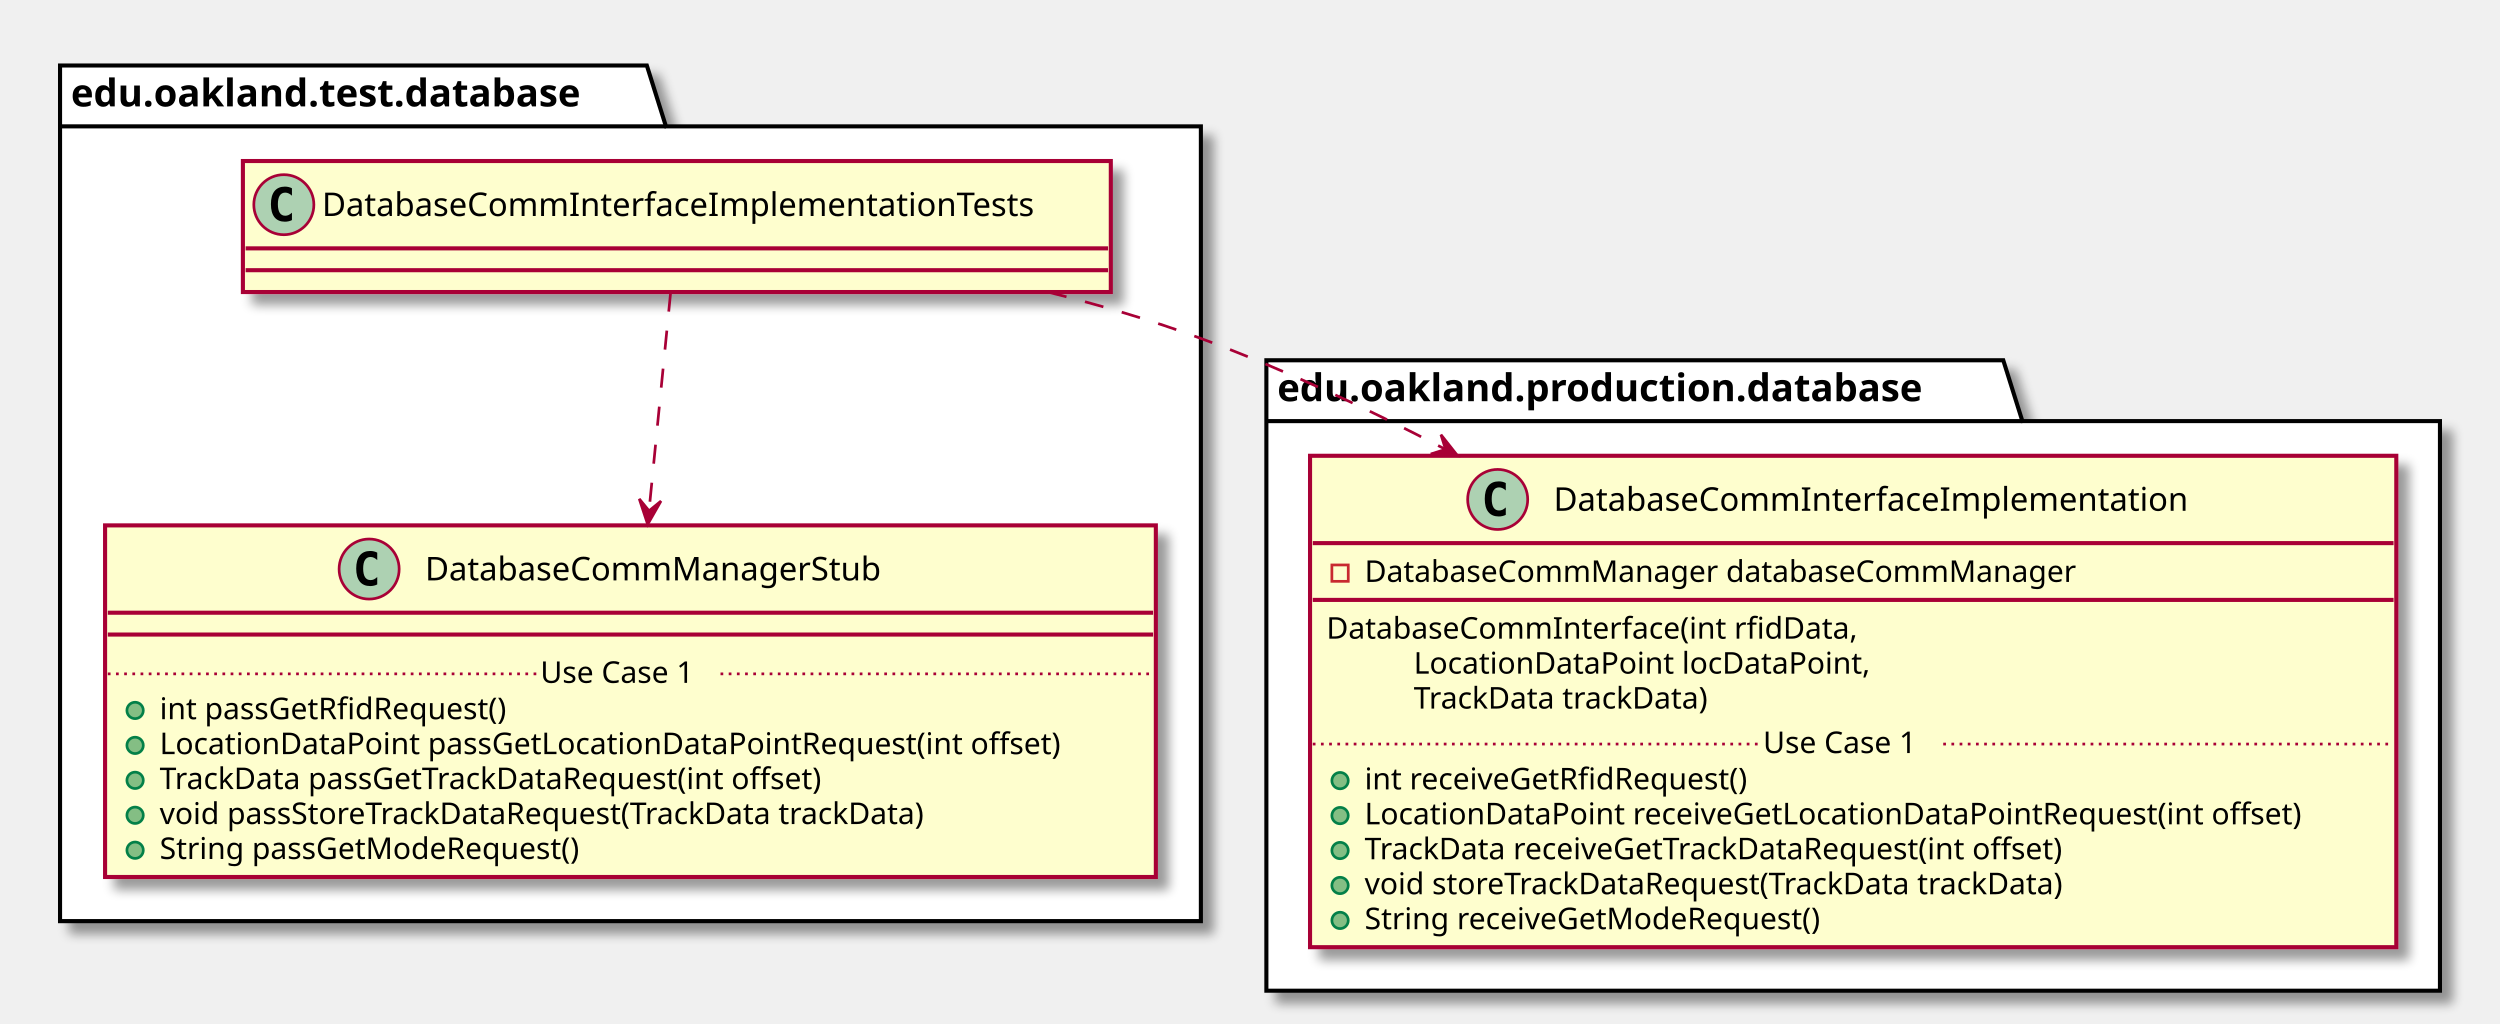
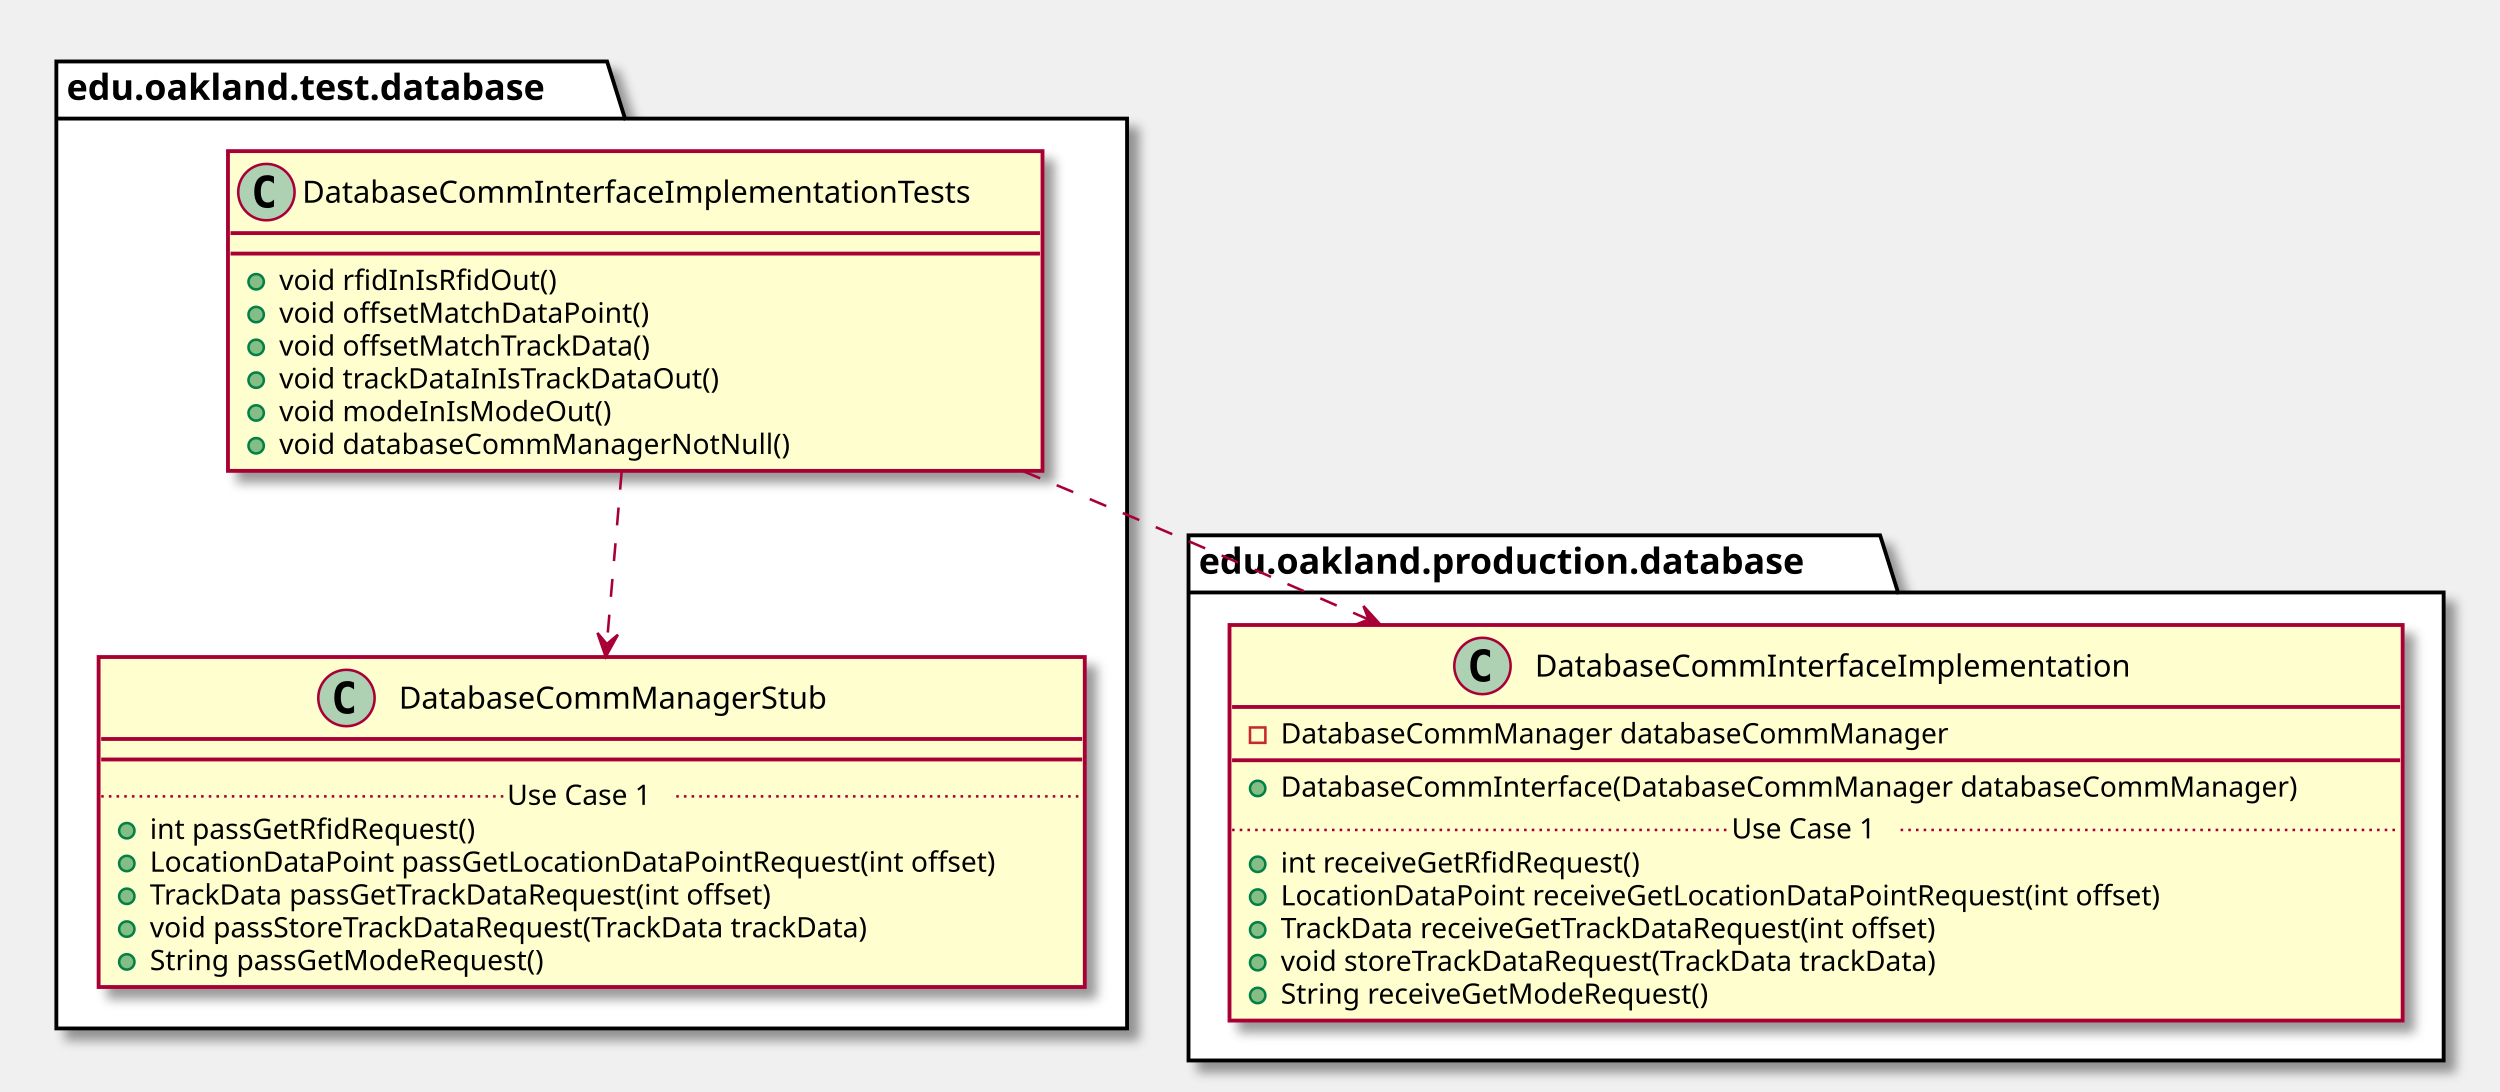
- <svg xmlns="http://www.w3.org/2000/svg" contentScriptType="application/ecmascript" contentStyleType="text/css" height="375px" preserveAspectRatio="none" style="width:916px;height:375px;" version="1.1" viewBox="0 0 916 375" width="916px" zoomAndPan="magnify">
+ <svg xmlns="http://www.w3.org/2000/svg" contentScriptType="application/ecmascript" contentStyleType="text/css" height="426px" preserveAspectRatio="none" style="width:976px;height:426px;" version="1.1" viewBox="0 0 976 426" width="976px" zoomAndPan="magnify">
  <defs>
-     <filter height="300%" id="f1q0tjuyxh4asg" width="300%" x="-1" y="-1">
+     <filter height="300%" id="fd7wckiflqq69" width="300%" x="-1" y="-1">
      <feGaussianBlur result="blurOut" stdDeviation="2.0" />
      <feColorMatrix in="blurOut" result="blurOut2" type="matrix" values="0 0 0 0 0 0 0 0 0 0 0 0 0 0 0 0 0 0 .4 0" />
      <feOffset dx="4.0" dy="4.0" in="blurOut2" result="blurOut3" />
      <feBlend in="SourceGraphic" in2="blurOut3" mode="normal" />
    </filter>
  </defs>
  <g>
-     <polygon fill="#FFFFFF" filter="url(#f1q0tjuyxh4asg)" points="22,24,237,24,244,46.297,440,46.297,440,337.5,22,337.5,22,24" style="stroke: #000000; stroke-width: 1.5;" />
+     <polygon fill="#FFFFFF" filter="url(#fd7wckiflqq69)" points="22,24,237,24,244,46.297,440,46.297,440,401.5,22,401.5,22,24" style="stroke: #000000; stroke-width: 1.5;" />
    <line style="stroke: #000000; stroke-width: 1.5;" x1="22" x2="244" y1="46.297" y2="46.297" />
    <text fill="#000000" font-family="sans-serif" font-size="14" font-weight="bold" lengthAdjust="spacingAndGlyphs" textLength="209" x="26" y="38.995">edu.oakland.test.database</text>
-     <polygon fill="#FFFFFF" filter="url(#f1q0tjuyxh4asg)" points="464,132,734,132,741,154.297,894,154.297,894,363,464,363,464,132" style="stroke: #000000; stroke-width: 1.5;" />
-     <line style="stroke: #000000; stroke-width: 1.5;" x1="464" x2="741" y1="154.297" y2="154.297" />
-     <text fill="#000000" font-family="sans-serif" font-size="14" font-weight="bold" lengthAdjust="spacingAndGlyphs" textLength="264" x="468" y="146.995">edu.oakland.production.database</text>
-     <rect fill="#FEFECE" filter="url(#f1q0tjuyxh4asg)" height="48" id="DatabaseCommInterfaceImplementationTests" style="stroke: #A80036; stroke-width: 1.5;" width="318" x="89" y="59" />
+     <polygon fill="#FFFFFF" filter="url(#fd7wckiflqq69)" points="464,209,734,209,741,231.297,954,231.297,954,414,464,414,464,209" style="stroke: #000000; stroke-width: 1.5;" />
+     <line style="stroke: #000000; stroke-width: 1.5;" x1="464" x2="741" y1="231.297" y2="231.297" />
+     <text fill="#000000" font-family="sans-serif" font-size="14" font-weight="bold" lengthAdjust="spacingAndGlyphs" textLength="264" x="468" y="223.995">edu.oakland.production.database</text>
+     <rect fill="#FEFECE" filter="url(#fd7wckiflqq69)" height="124.828" id="DatabaseCommInterfaceImplementationTests" style="stroke: #A80036; stroke-width: 1.5;" width="318" x="89" y="59" />
    <ellipse cx="104" cy="75" fill="#ADD1B2" rx="11" ry="11" style="stroke: #A80036; stroke-width: 1.0;" />
    <path d="M106.969,80.641 Q106.391,80.938 105.75,81.078 Q105.109,81.234 104.406,81.234 Q101.906,81.234 100.578,79.594 Q99.266,77.938 99.266,74.812 Q99.266,71.688 100.578,70.031 Q101.906,68.375 104.406,68.375 Q105.109,68.375 105.75,68.531 Q106.406,68.688 106.969,68.984 L106.969,71.703 Q106.344,71.125 105.75,70.859 Q105.156,70.578 104.531,70.578 Q103.188,70.578 102.5,71.656 Q101.812,72.719 101.812,74.812 Q101.812,76.906 102.5,77.984 Q103.188,79.047 104.531,79.047 Q105.156,79.047 105.75,78.781 Q106.344,78.5 106.969,77.922 L106.969,80.641 Z " />
    <text fill="#000000" font-family="sans-serif" font-size="12" lengthAdjust="spacingAndGlyphs" textLength="286" x="118" y="79.154">DatabaseCommInterfaceImplementationTests</text>
    <line style="stroke: #A80036; stroke-width: 1.5;" x1="90" x2="406" y1="91" y2="91" />
    <line style="stroke: #A80036; stroke-width: 1.5;" x1="90" x2="406" y1="99" y2="99" />
-     <rect fill="#FEFECE" filter="url(#f1q0tjuyxh4asg)" height="128.828" id="DatabaseCommManagerStub" style="stroke: #A80036; stroke-width: 1.5;" width="385" x="38.5" y="192.5" />
-     <ellipse cx="135.25" cy="208.5" fill="#ADD1B2" rx="11" ry="11" style="stroke: #A80036; stroke-width: 1.0;" />
-     <path d="M138.219,214.141 Q137.641,214.438 137,214.578 Q136.359,214.734 135.656,214.734 Q133.156,214.734 131.828,213.094 Q130.516,211.438 130.516,208.312 Q130.516,205.188 131.828,203.531 Q133.156,201.875 135.656,201.875 Q136.359,201.875 137,202.031 Q137.656,202.188 138.219,202.484 L138.219,205.203 Q137.594,204.625 137,204.359 Q136.406,204.078 135.781,204.078 Q134.438,204.078 133.75,205.156 Q133.062,206.219 133.062,208.312 Q133.062,210.406 133.75,211.484 Q134.438,212.547 135.781,212.547 Q136.406,212.547 137,212.281 Q137.594,212 138.219,211.422 L138.219,214.141 Z " />
-     <text fill="#000000" font-family="sans-serif" font-size="12" lengthAdjust="spacingAndGlyphs" textLength="183" x="155.75" y="212.654">DatabaseCommManagerStub</text>
-     <line style="stroke: #A80036; stroke-width: 1.5;" x1="39.5" x2="422.5" y1="224.5" y2="224.5" />
-     <line style="stroke: #A80036; stroke-width: 1.5;" x1="39.5" x2="422.5" y1="232.5" y2="232.5" />
-     <ellipse cx="49.5" cy="260.305" fill="#84BE84" rx="3" ry="3" style="stroke: #038048; stroke-width: 1.0;" />
-     <text fill="#000000" font-family="sans-serif" font-size="11" lengthAdjust="spacingAndGlyphs" textLength="141" x="58.5" y="263.515">int passGetRfidRequest()</text>
-     <ellipse cx="49.5" cy="273.109" fill="#84BE84" rx="3" ry="3" style="stroke: #038048; stroke-width: 1.0;" />
-     <text fill="#000000" font-family="sans-serif" font-size="11" lengthAdjust="spacingAndGlyphs" textLength="359" x="58.5" y="276.32">LocationDataPoint passGetLocationDataPointRequest(int offset)</text>
-     <ellipse cx="49.5" cy="285.914" fill="#84BE84" rx="3" ry="3" style="stroke: #038048; stroke-width: 1.0;" />
-     <text fill="#000000" font-family="sans-serif" font-size="11" lengthAdjust="spacingAndGlyphs" textLength="271" x="58.5" y="289.125">TrackData passGetTrackDataRequest(int offset)</text>
-     <ellipse cx="49.5" cy="298.719" fill="#84BE84" rx="3" ry="3" style="stroke: #038048; stroke-width: 1.0;" />
-     <text fill="#000000" font-family="sans-serif" font-size="11" lengthAdjust="spacingAndGlyphs" textLength="312" x="58.5" y="301.929">void passStoreTrackDataRequest(TrackData trackData)</text>
-     <ellipse cx="49.5" cy="311.523" fill="#84BE84" rx="3" ry="3" style="stroke: #038048; stroke-width: 1.0;" />
-     <text fill="#000000" font-family="sans-serif" font-size="11" lengthAdjust="spacingAndGlyphs" textLength="170" x="58.5" y="314.734">String passGetModeRequest()</text>
-     <line style="stroke: #A80036; stroke-width: 1.0; stroke-dasharray: 1.0,2.0;" x1="39.5" x2="198" y1="246.902" y2="246.902" />
-     <text fill="#000000" font-family="sans-serif" font-size="11" lengthAdjust="spacingAndGlyphs" textLength="66" x="198" y="250.21">Use Case 1</text>
-     <line style="stroke: #A80036; stroke-width: 1.0; stroke-dasharray: 1.0,2.0;" x1="264" x2="422.5" y1="246.902" y2="246.902" />
-     <rect fill="#FEFECE" filter="url(#f1q0tjuyxh4asg)" height="180.047" id="DatabaseCommInterfaceImplementation" style="stroke: #A80036; stroke-width: 1.5;" width="398" x="480" y="167" />
-     <ellipse cx="548.75" cy="183" fill="#ADD1B2" rx="11" ry="11" style="stroke: #A80036; stroke-width: 1.0;" />
-     <path d="M551.719,188.641 Q551.141,188.938 550.5,189.078 Q549.859,189.234 549.156,189.234 Q546.656,189.234 545.328,187.594 Q544.016,185.938 544.016,182.812 Q544.016,179.688 545.328,178.031 Q546.656,176.375 549.156,176.375 Q549.859,176.375 550.5,176.531 Q551.156,176.688 551.719,176.984 L551.719,179.703 Q551.094,179.125 550.5,178.859 Q549.906,178.578 549.281,178.578 Q547.938,178.578 547.25,179.656 Q546.562,180.719 546.562,182.812 Q546.562,184.906 547.25,185.984 Q547.938,187.047 549.281,187.047 Q549.906,187.047 550.5,186.781 Q551.094,186.5 551.719,185.922 L551.719,188.641 Z " />
-     <text fill="#000000" font-family="sans-serif" font-size="12" lengthAdjust="spacingAndGlyphs" textLength="252" x="569.25" y="187.154">DatabaseCommInterfaceImplementation</text>
-     <line style="stroke: #A80036; stroke-width: 1.5;" x1="481" x2="877" y1="199" y2="199" />
-     <rect fill="none" height="6" style="stroke: #C82930; stroke-width: 1.0;" width="6" x="488" y="207" />
-     <text fill="#000000" font-family="sans-serif" font-size="11" lengthAdjust="spacingAndGlyphs" textLength="283" x="500" y="213.21">DatabaseCommManager databaseCommManager</text>
-     <line style="stroke: #A80036; stroke-width: 1.5;" x1="481" x2="877" y1="219.805" y2="219.805" />
-     <text fill="#000000" font-family="sans-serif" font-size="11" lengthAdjust="spacingAndGlyphs" textLength="212" x="486" y="234.015">DatabaseCommInterface(int rfidData,</text>
-     <text fill="#000000" font-family="sans-serif" font-size="11" lengthAdjust="spacingAndGlyphs" textLength="179" x="518" y="246.82">LocationDataPoint locDataPoint,</text>
-     <text fill="#000000" font-family="sans-serif" font-size="11" lengthAdjust="spacingAndGlyphs" textLength="119" x="518" y="259.625">TrackData trackData)</text>
-     <ellipse cx="491" cy="286.023" fill="#84BE84" rx="3" ry="3" style="stroke: #038048; stroke-width: 1.0;" />
-     <text fill="#000000" font-family="sans-serif" font-size="11" lengthAdjust="spacingAndGlyphs" textLength="154" x="500" y="289.234">int receiveGetRfidRequest()</text>
-     <ellipse cx="491" cy="298.828" fill="#84BE84" rx="3" ry="3" style="stroke: #038048; stroke-width: 1.0;" />
-     <text fill="#000000" font-family="sans-serif" font-size="11" lengthAdjust="spacingAndGlyphs" textLength="372" x="500" y="302.039">LocationDataPoint receiveGetLocationDataPointRequest(int offset)</text>
-     <ellipse cx="491" cy="311.633" fill="#84BE84" rx="3" ry="3" style="stroke: #038048; stroke-width: 1.0;" />
-     <text fill="#000000" font-family="sans-serif" font-size="11" lengthAdjust="spacingAndGlyphs" textLength="284" x="500" y="314.843">TrackData receiveGetTrackDataRequest(int offset)</text>
-     <ellipse cx="491" cy="324.438" fill="#84BE84" rx="3" ry="3" style="stroke: #038048; stroke-width: 1.0;" />
-     <text fill="#000000" font-family="sans-serif" font-size="11" lengthAdjust="spacingAndGlyphs" textLength="283" x="500" y="327.648">void storeTrackDataRequest(TrackData trackData)</text>
-     <ellipse cx="491" cy="337.242" fill="#84BE84" rx="3" ry="3" style="stroke: #038048; stroke-width: 1.0;" />
-     <text fill="#000000" font-family="sans-serif" font-size="11" lengthAdjust="spacingAndGlyphs" textLength="183" x="500" y="340.453">String receiveGetModeRequest()</text>
-     <line style="stroke: #A80036; stroke-width: 1.0; stroke-dasharray: 1.0,2.0;" x1="481" x2="646" y1="272.621" y2="272.621" />
-     <text fill="#000000" font-family="sans-serif" font-size="11" lengthAdjust="spacingAndGlyphs" textLength="66" x="646" y="275.929">Use Case 1</text>
-     <line style="stroke: #A80036; stroke-width: 1.0; stroke-dasharray: 1.0,2.0;" x1="712" x2="877" y1="272.621" y2="272.621" />
-     <path d="M245.71,107.2 C243.69,127.66 240.63,158.54 237.83,186.88 " fill="none" id="DatabaseCommInterfaceImplementationTests-&gt;DatabaseCommManagerStub" style="stroke: #A80036; stroke-width: 1.0; stroke-dasharray: 7.0,7.0;" />
-     <polygon fill="#A80036" points="237.31,192.14,242.188,183.584,237.809,187.165,234.228,182.786,237.31,192.14" style="stroke: #A80036; stroke-width: 1.0;" />
-     <path d="M383.98,107.02 C403.05,111.78 422.2,117.4 440,124 C469.85,135.06 500.48,149.41 529.44,164.55 " fill="none" id="DatabaseCommInterfaceImplementationTests-&gt;DatabaseCommInterfaceImplementation" style="stroke: #A80036; stroke-width: 1.0; stroke-dasharray: 7.0,7.0;" />
-     <polygon fill="#A80036" points="534.07,166.99,527.966,159.261,529.644,164.663,524.242,166.342,534.07,166.99" style="stroke: #A80036; stroke-width: 1.0;" />
+     <ellipse cx="100" cy="110" fill="#84BE84" rx="3" ry="3" style="stroke: #038048; stroke-width: 1.0;" />
+     <text fill="#000000" font-family="sans-serif" font-size="11" lengthAdjust="spacingAndGlyphs" textLength="115" x="109" y="113.21">void rfidInIsRfidOut()</text>
+     <ellipse cx="100" cy="122.805" fill="#84BE84" rx="3" ry="3" style="stroke: #038048; stroke-width: 1.0;" />
+     <text fill="#000000" font-family="sans-serif" font-size="11" lengthAdjust="spacingAndGlyphs" textLength="155" x="109" y="126.015">void offsetMatchDataPoint()</text>
+     <ellipse cx="100" cy="135.609" fill="#84BE84" rx="3" ry="3" style="stroke: #038048; stroke-width: 1.0;" />
+     <text fill="#000000" font-family="sans-serif" font-size="11" lengthAdjust="spacingAndGlyphs" textLength="158" x="109" y="138.82">void offsetMatchTrackData()</text>
+     <ellipse cx="100" cy="148.414" fill="#84BE84" rx="3" ry="3" style="stroke: #038048; stroke-width: 1.0;" />
+     <text fill="#000000" font-family="sans-serif" font-size="11" lengthAdjust="spacingAndGlyphs" textLength="186" x="109" y="151.625">void trackDataInIsTrackDataOut()</text>
+     <ellipse cx="100" cy="161.219" fill="#84BE84" rx="3" ry="3" style="stroke: #038048; stroke-width: 1.0;" />
+     <text fill="#000000" font-family="sans-serif" font-size="11" lengthAdjust="spacingAndGlyphs" textLength="137" x="109" y="164.429">void modeInIsModeOut()</text>
+     <ellipse cx="100" cy="174.023" fill="#84BE84" rx="3" ry="3" style="stroke: #038048; stroke-width: 1.0;" />
+     <text fill="#000000" font-family="sans-serif" font-size="11" lengthAdjust="spacingAndGlyphs" textLength="214" x="109" y="177.234">void databaseCommManagerNotNull()</text>
+     <rect fill="#FEFECE" filter="url(#fd7wckiflqq69)" height="128.828" id="DatabaseCommManagerStub" style="stroke: #A80036; stroke-width: 1.5;" width="385" x="38.5" y="256.5" />
+     <ellipse cx="135.25" cy="272.5" fill="#ADD1B2" rx="11" ry="11" style="stroke: #A80036; stroke-width: 1.0;" />
+     <path d="M138.219,278.141 Q137.641,278.438 137,278.578 Q136.359,278.734 135.656,278.734 Q133.156,278.734 131.828,277.094 Q130.516,275.438 130.516,272.312 Q130.516,269.188 131.828,267.531 Q133.156,265.875 135.656,265.875 Q136.359,265.875 137,266.031 Q137.656,266.188 138.219,266.484 L138.219,269.203 Q137.594,268.625 137,268.359 Q136.406,268.078 135.781,268.078 Q134.438,268.078 133.75,269.156 Q133.062,270.219 133.062,272.312 Q133.062,274.406 133.75,275.484 Q134.438,276.547 135.781,276.547 Q136.406,276.547 137,276.281 Q137.594,276 138.219,275.422 L138.219,278.141 Z " />
+     <text fill="#000000" font-family="sans-serif" font-size="12" lengthAdjust="spacingAndGlyphs" textLength="183" x="155.75" y="276.654">DatabaseCommManagerStub</text>
+     <line style="stroke: #A80036; stroke-width: 1.5;" x1="39.5" x2="422.5" y1="288.5" y2="288.5" />
+     <line style="stroke: #A80036; stroke-width: 1.5;" x1="39.5" x2="422.5" y1="296.5" y2="296.5" />
+     <ellipse cx="49.5" cy="324.305" fill="#84BE84" rx="3" ry="3" style="stroke: #038048; stroke-width: 1.0;" />
+     <text fill="#000000" font-family="sans-serif" font-size="11" lengthAdjust="spacingAndGlyphs" textLength="141" x="58.5" y="327.515">int passGetRfidRequest()</text>
+     <ellipse cx="49.5" cy="337.109" fill="#84BE84" rx="3" ry="3" style="stroke: #038048; stroke-width: 1.0;" />
+     <text fill="#000000" font-family="sans-serif" font-size="11" lengthAdjust="spacingAndGlyphs" textLength="359" x="58.5" y="340.32">LocationDataPoint passGetLocationDataPointRequest(int offset)</text>
+     <ellipse cx="49.5" cy="349.914" fill="#84BE84" rx="3" ry="3" style="stroke: #038048; stroke-width: 1.0;" />
+     <text fill="#000000" font-family="sans-serif" font-size="11" lengthAdjust="spacingAndGlyphs" textLength="271" x="58.5" y="353.125">TrackData passGetTrackDataRequest(int offset)</text>
+     <ellipse cx="49.5" cy="362.719" fill="#84BE84" rx="3" ry="3" style="stroke: #038048; stroke-width: 1.0;" />
+     <text fill="#000000" font-family="sans-serif" font-size="11" lengthAdjust="spacingAndGlyphs" textLength="312" x="58.5" y="365.929">void passStoreTrackDataRequest(TrackData trackData)</text>
+     <ellipse cx="49.5" cy="375.523" fill="#84BE84" rx="3" ry="3" style="stroke: #038048; stroke-width: 1.0;" />
+     <text fill="#000000" font-family="sans-serif" font-size="11" lengthAdjust="spacingAndGlyphs" textLength="170" x="58.5" y="378.734">String passGetModeRequest()</text>
+     <line style="stroke: #A80036; stroke-width: 1.0; stroke-dasharray: 1.0,2.0;" x1="39.5" x2="198" y1="310.902" y2="310.902" />
+     <text fill="#000000" font-family="sans-serif" font-size="11" lengthAdjust="spacingAndGlyphs" textLength="66" x="198" y="314.21">Use Case 1</text>
+     <line style="stroke: #A80036; stroke-width: 1.0; stroke-dasharray: 1.0,2.0;" x1="264" x2="422.5" y1="310.902" y2="310.902" />
+     <rect fill="#FEFECE" filter="url(#fd7wckiflqq69)" height="154.438" id="DatabaseCommInterfaceImplementation" style="stroke: #A80036; stroke-width: 1.5;" width="458" x="480" y="244" />
+     <ellipse cx="578.75" cy="260" fill="#ADD1B2" rx="11" ry="11" style="stroke: #A80036; stroke-width: 1.0;" />
+     <path d="M581.719,265.641 Q581.141,265.938 580.5,266.078 Q579.859,266.234 579.156,266.234 Q576.656,266.234 575.328,264.594 Q574.016,262.938 574.016,259.812 Q574.016,256.688 575.328,255.031 Q576.656,253.375 579.156,253.375 Q579.859,253.375 580.5,253.531 Q581.156,253.688 581.719,253.984 L581.719,256.703 Q581.094,256.125 580.5,255.859 Q579.906,255.578 579.281,255.578 Q577.938,255.578 577.25,256.656 Q576.562,257.719 576.562,259.812 Q576.562,261.906 577.25,262.984 Q577.938,264.047 579.281,264.047 Q579.906,264.047 580.5,263.781 Q581.094,263.5 581.719,262.922 L581.719,265.641 Z " />
+     <text fill="#000000" font-family="sans-serif" font-size="12" lengthAdjust="spacingAndGlyphs" textLength="252" x="599.25" y="264.154">DatabaseCommInterfaceImplementation</text>
+     <line style="stroke: #A80036; stroke-width: 1.5;" x1="481" x2="937" y1="276" y2="276" />
+     <rect fill="none" height="6" style="stroke: #C82930; stroke-width: 1.0;" width="6" x="488" y="284" />
+     <text fill="#000000" font-family="sans-serif" font-size="11" lengthAdjust="spacingAndGlyphs" textLength="283" x="500" y="290.21">DatabaseCommManager databaseCommManager</text>
+     <line style="stroke: #A80036; stroke-width: 1.5;" x1="481" x2="937" y1="296.805" y2="296.805" />
+     <ellipse cx="491" cy="307.805" fill="#84BE84" rx="3" ry="3" style="stroke: #038048; stroke-width: 1.0;" />
+     <text fill="#000000" font-family="sans-serif" font-size="11" lengthAdjust="spacingAndGlyphs" textLength="432" x="500" y="311.015">DatabaseCommInterface(DatabaseCommManager databaseCommManager)</text>
+     <ellipse cx="491" cy="337.414" fill="#84BE84" rx="3" ry="3" style="stroke: #038048; stroke-width: 1.0;" />
+     <text fill="#000000" font-family="sans-serif" font-size="11" lengthAdjust="spacingAndGlyphs" textLength="154" x="500" y="340.625">int receiveGetRfidRequest()</text>
+     <ellipse cx="491" cy="350.219" fill="#84BE84" rx="3" ry="3" style="stroke: #038048; stroke-width: 1.0;" />
+     <text fill="#000000" font-family="sans-serif" font-size="11" lengthAdjust="spacingAndGlyphs" textLength="372" x="500" y="353.429">LocationDataPoint receiveGetLocationDataPointRequest(int offset)</text>
+     <ellipse cx="491" cy="363.023" fill="#84BE84" rx="3" ry="3" style="stroke: #038048; stroke-width: 1.0;" />
+     <text fill="#000000" font-family="sans-serif" font-size="11" lengthAdjust="spacingAndGlyphs" textLength="284" x="500" y="366.234">TrackData receiveGetTrackDataRequest(int offset)</text>
+     <ellipse cx="491" cy="375.828" fill="#84BE84" rx="3" ry="3" style="stroke: #038048; stroke-width: 1.0;" />
+     <text fill="#000000" font-family="sans-serif" font-size="11" lengthAdjust="spacingAndGlyphs" textLength="283" x="500" y="379.039">void storeTrackDataRequest(TrackData trackData)</text>
+     <ellipse cx="491" cy="388.633" fill="#84BE84" rx="3" ry="3" style="stroke: #038048; stroke-width: 1.0;" />
+     <text fill="#000000" font-family="sans-serif" font-size="11" lengthAdjust="spacingAndGlyphs" textLength="183" x="500" y="391.843">String receiveGetModeRequest()</text>
+     <line style="stroke: #A80036; stroke-width: 1.0; stroke-dasharray: 1.0,2.0;" x1="481" x2="676" y1="324.012" y2="324.012" />
+     <text fill="#000000" font-family="sans-serif" font-size="11" lengthAdjust="spacingAndGlyphs" textLength="66" x="676" y="327.32">Use Case 1</text>
+     <line style="stroke: #A80036; stroke-width: 1.0; stroke-dasharray: 1.0,2.0;" x1="742" x2="937" y1="324.012" y2="324.012" />
+     <path d="M242.69,184.18 C240.86,205.45 238.8,229.4 236.92,251.21 " fill="none" id="DatabaseCommInterfaceImplementationTests-&gt;DatabaseCommManagerStub" style="stroke: #A80036; stroke-width: 1.0; stroke-dasharray: 7.0,7.0;" />
+     <polygon fill="#A80036" points="236.47,256.41,241.226,247.786,236.898,251.428,233.256,247.101,236.47,256.41" style="stroke: #A80036; stroke-width: 1.0;" />
+     <path d="M399.61,184.02 C413.29,189.71 426.91,195.43 440,201 C470.57,214.01 502.97,228.09 534.3,241.86 " fill="none" id="DatabaseCommInterfaceImplementationTests-&gt;DatabaseCommInterfaceImplementation" style="stroke: #A80036; stroke-width: 1.0; stroke-dasharray: 7.0,7.0;" />
+     <polygon fill="#A80036" points="538.91,243.88,532.287,236.591,534.335,241.864,529.061,243.911,538.91,243.88" style="stroke: #A80036; stroke-width: 1.0;" />
  </g>
</svg>
